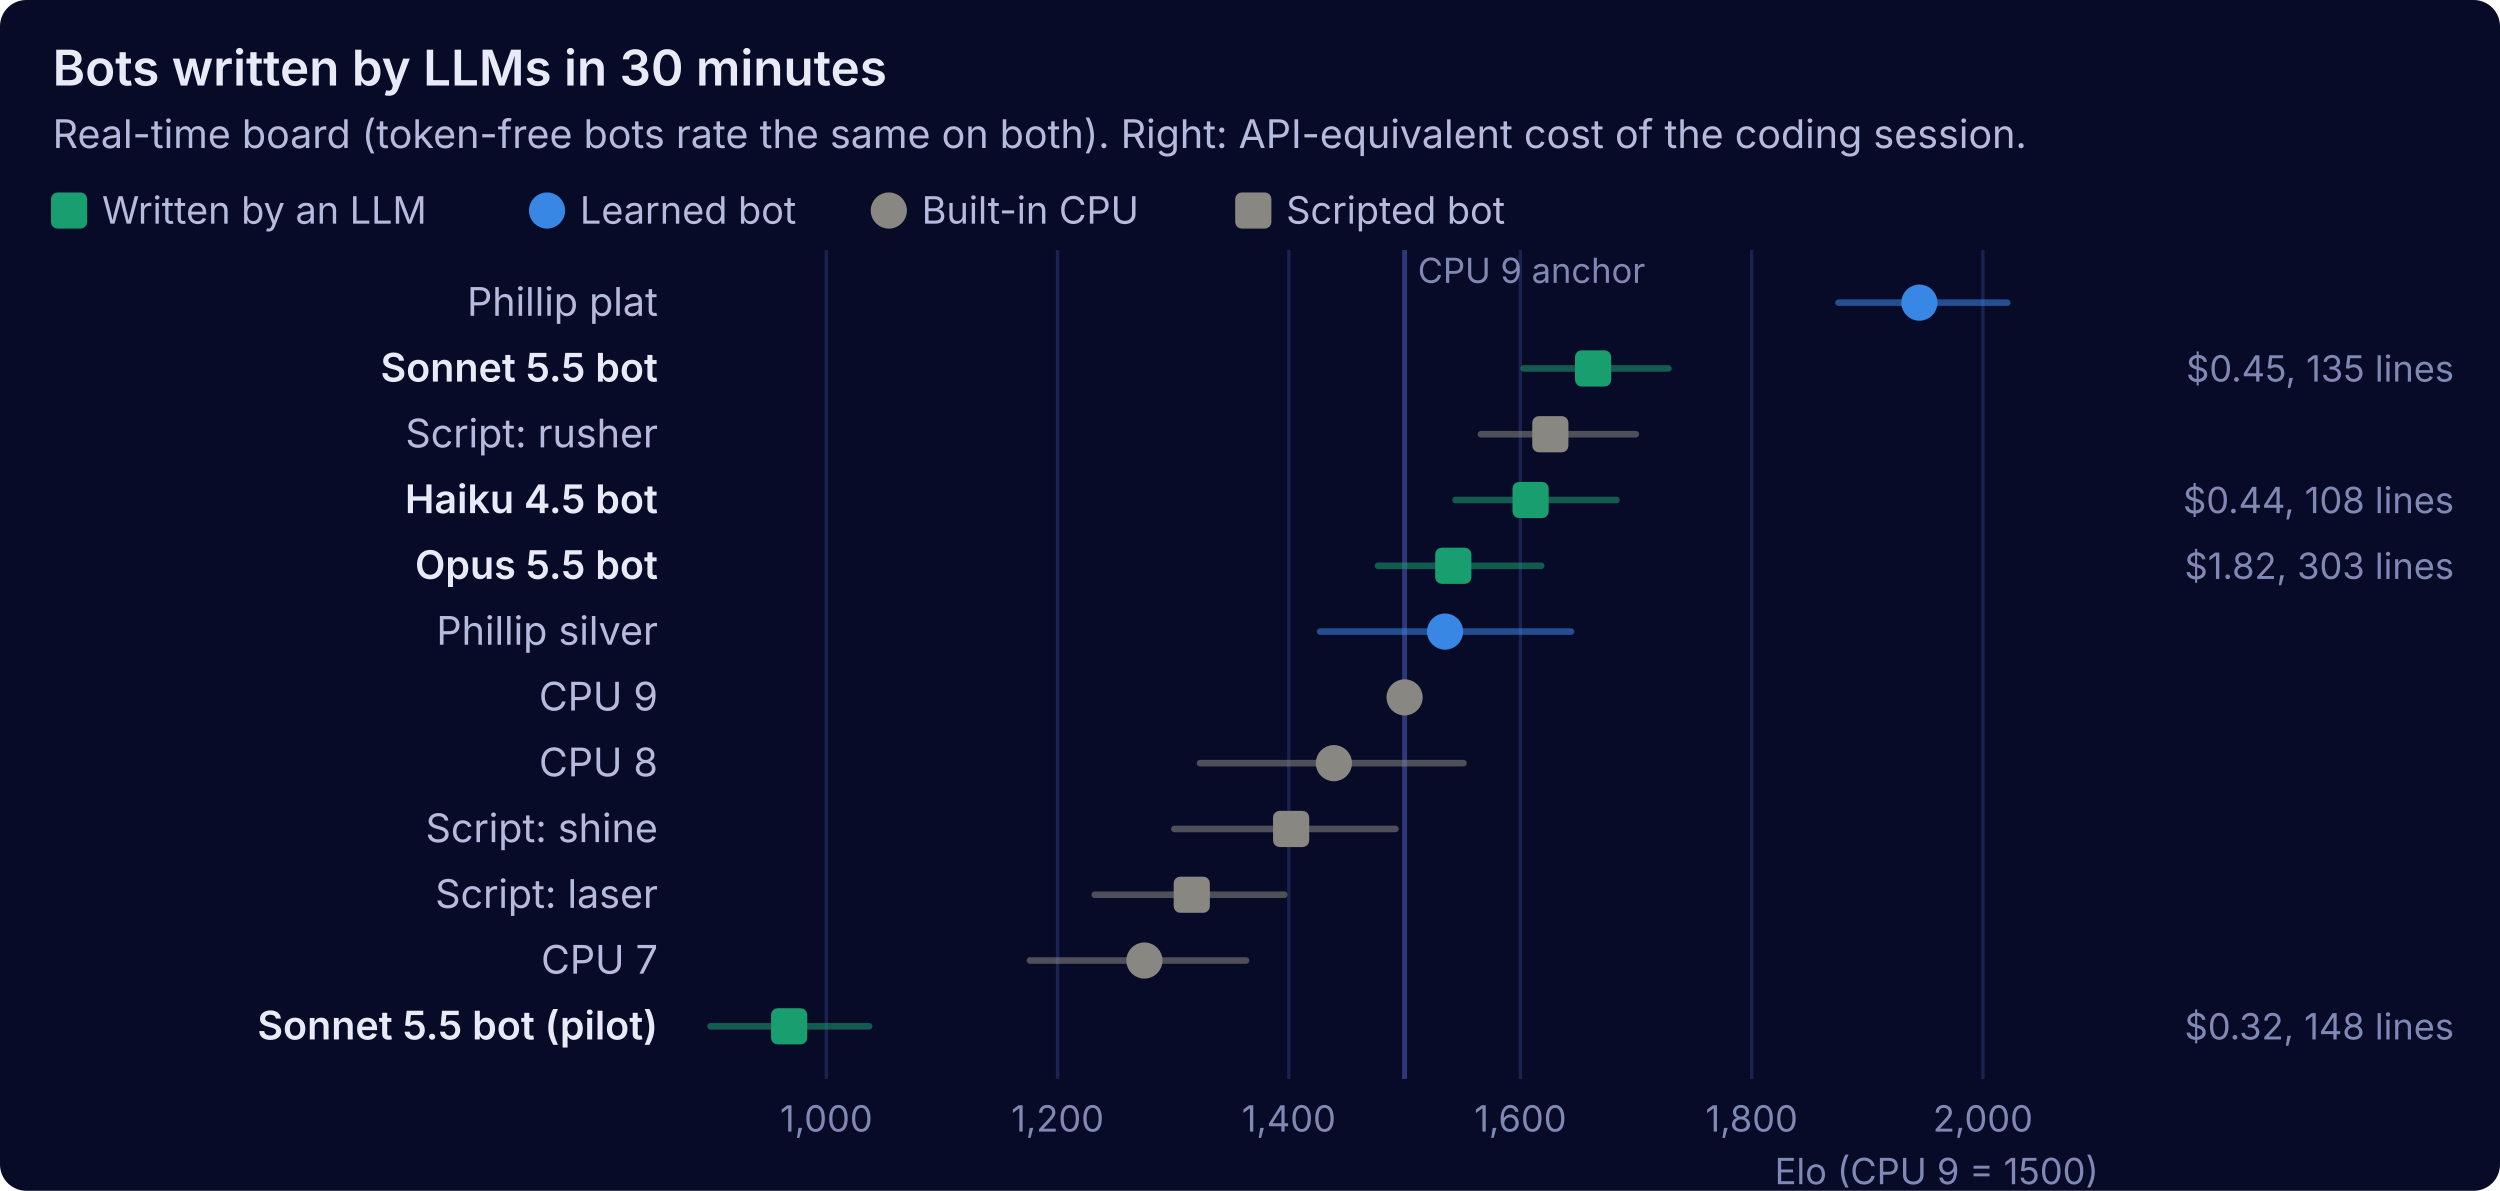
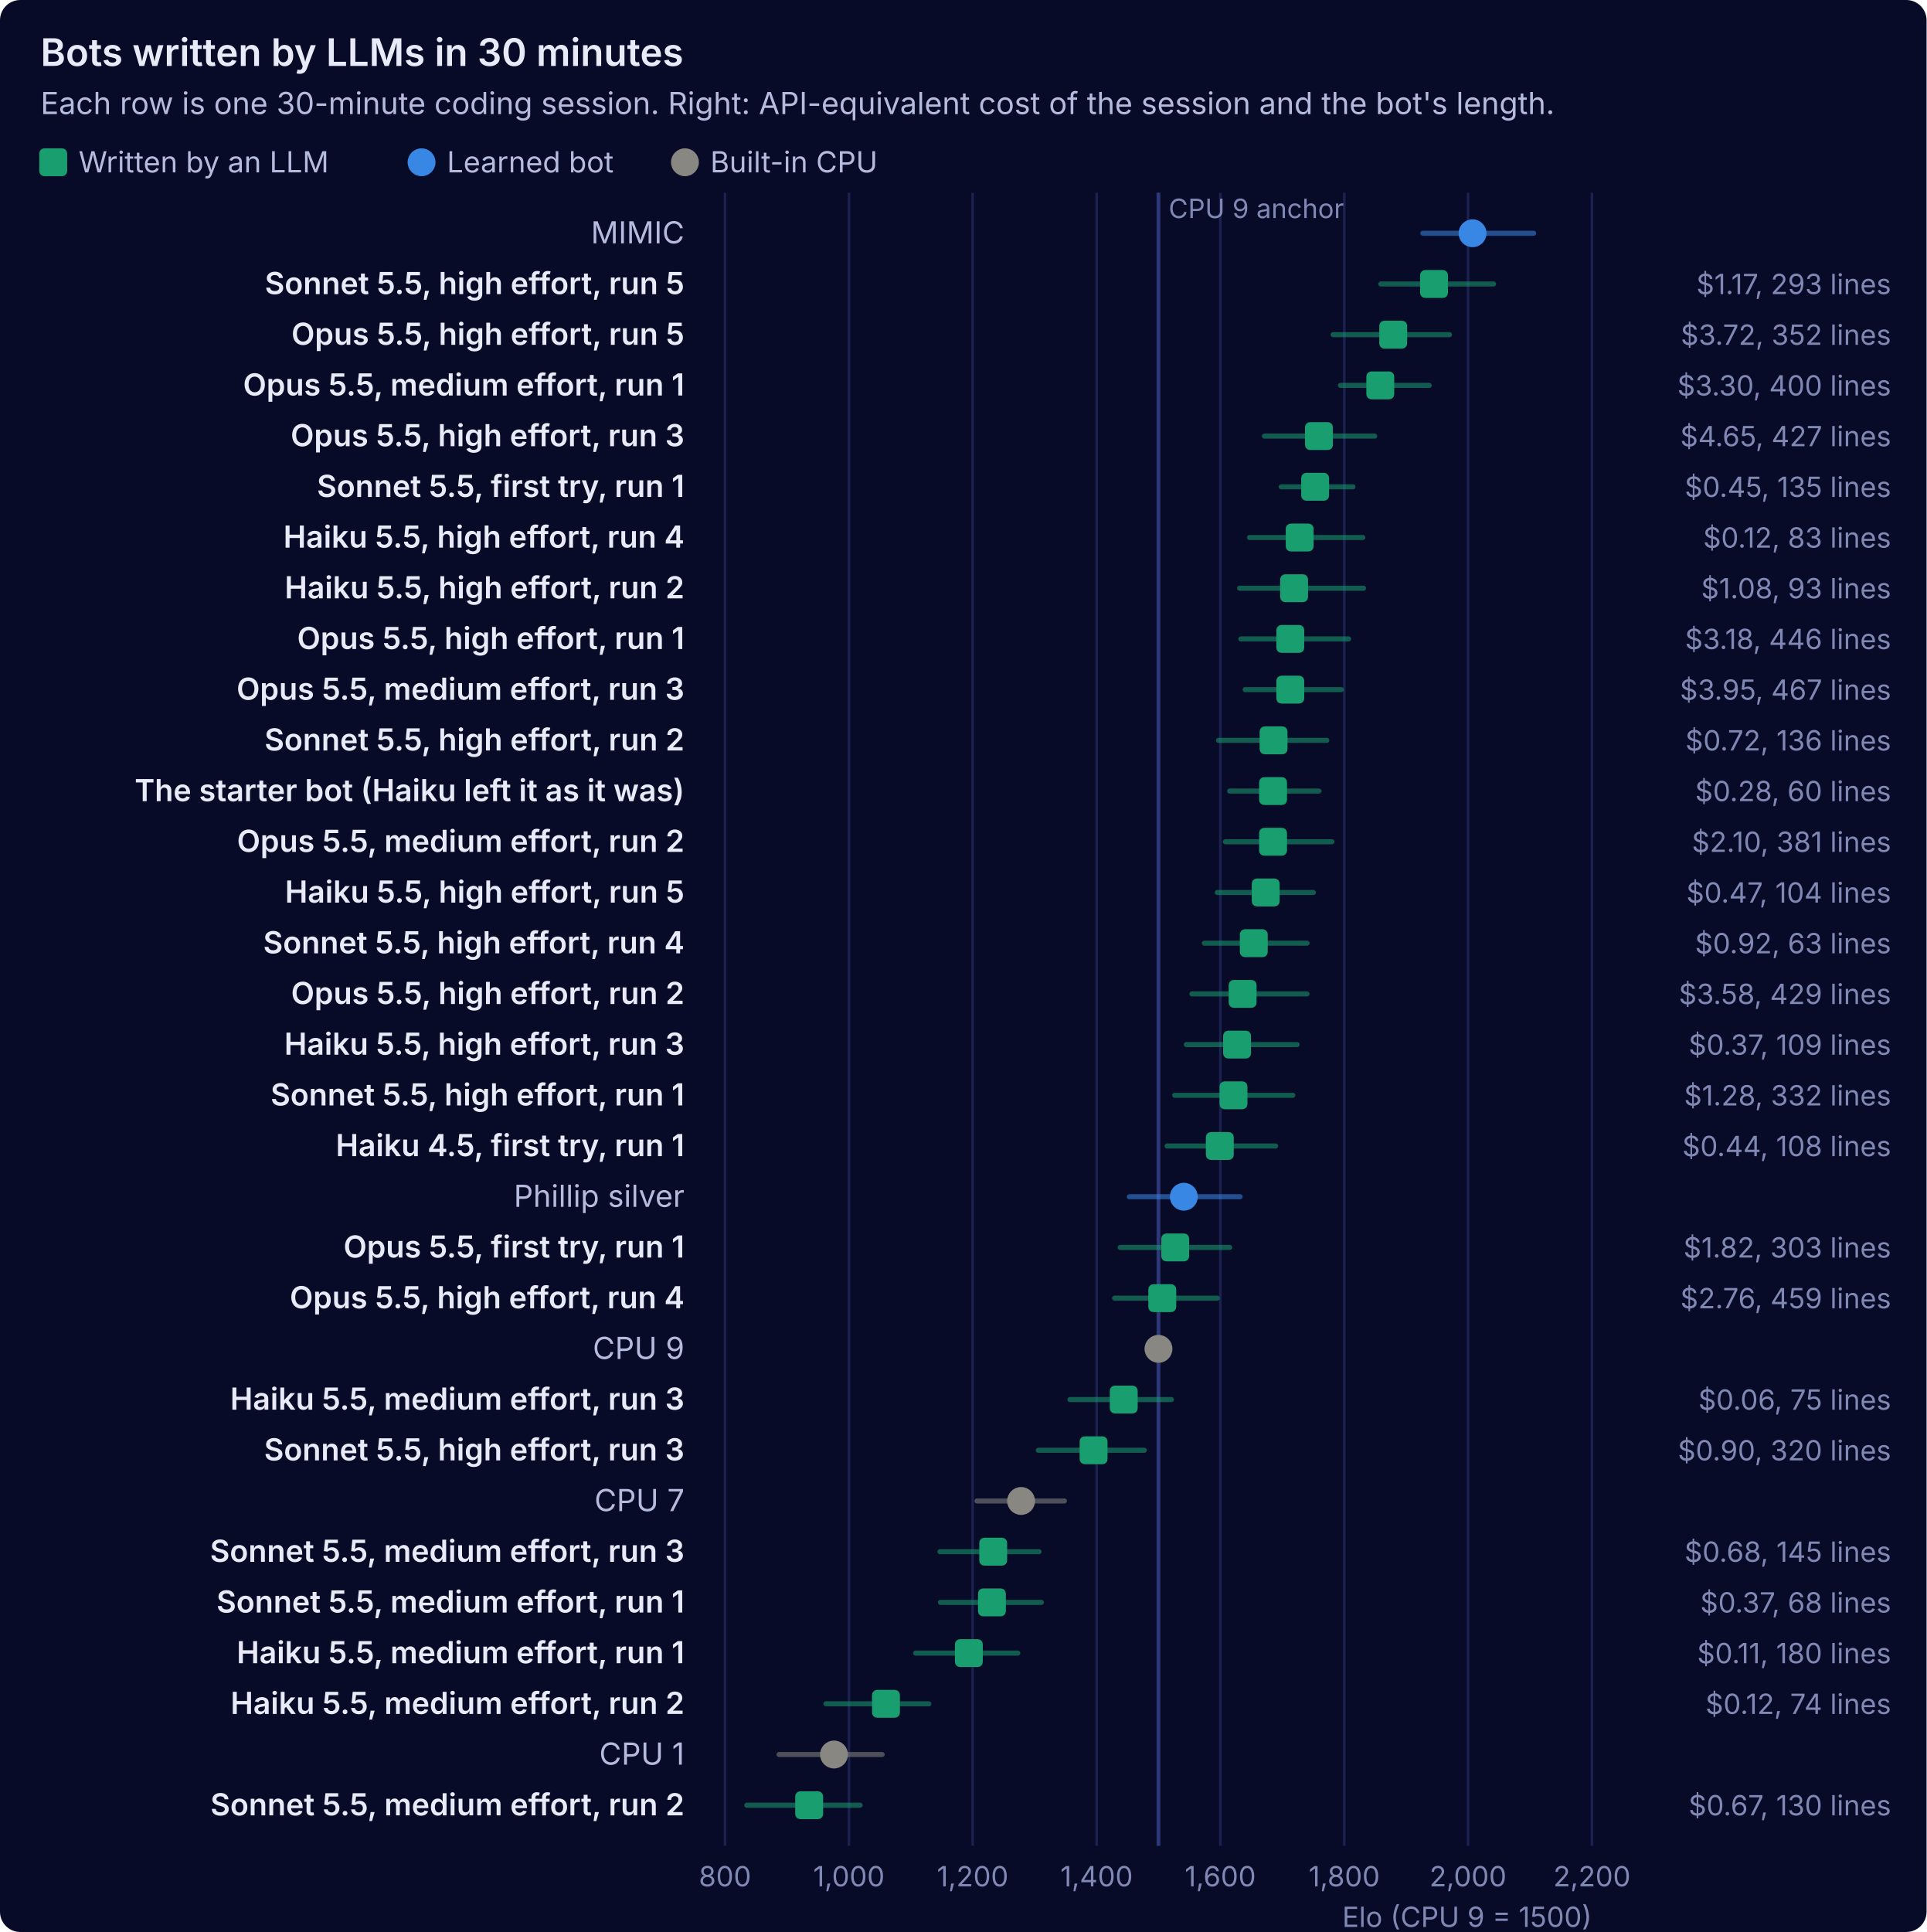
- <svg xmlns="http://www.w3.org/2000/svg" viewBox="0 0 760 362" width="760" height="362" role="img" aria-label="Bots written by LLMs in 30 minutes">
+ <svg xmlns="http://www.w3.org/2000/svg" viewBox="0 0 760 762" width="760" height="762" role="img" aria-label="Bots written by LLMs in 30 minutes">
  <style>text{font-family:system-ui, -apple-system, "Segoe UI", sans-serif;font-variant-numeric:tabular-nums}.bg{fill:#080b28}.ring{stroke:#080b28}.t1{fill:#e8ebf7}.t2{fill:#b5bbdc}.tm{fill:#8088b4}.grid{stroke:#1b2250}.axis{stroke:#2e3878}.band{fill:#9198c0;fill-opacity:.12}.conn{stroke:#3a4590}.c-learned{fill:#3987e5;stroke:#3987e5}.c-coach{fill:#d95926;stroke:#d95926}.c-written{fill:#199e70;stroke:#199e70}.c-llm{fill:#c98500;stroke:#c98500}.c-jev{fill:#d55181;stroke:#d55181}.c-ref{fill:#898781;stroke:#898781}.ci{fill:none;stroke-width:2;stroke-linecap:round}.hollow{fill-opacity:0}</style>
-   <rect class="bg" x="0" y="0" width="760" height="362" rx="8" />
+   <rect class="bg" x="0" y="0" width="760" height="762" rx="8" />
  <text x="16.0" y="26.0" class="t1" font-size="15" text-anchor="start" font-weight="600">Bots written by LLMs in 30 minutes</text>
-   <text x="16.0" y="45.0" class="t2" font-size="12" text-anchor="start">Real-time board (token-free bots rate the same on both). Right: API-equivalent cost of the coding session.</text>
+   <text x="16.0" y="45.0" class="t2" font-size="12" text-anchor="start">Each row is one 30-minute coding session. Right: API-equivalent cost of the session and the bot's length.</text>
  <rect x="16.5" y="59.5" width="9.0" height="9.0" rx="1" class="c-written ring" stroke-width="2" />
  <text x="31.0" y="68.0" class="t2" font-size="11.5" text-anchor="start">Written by an LLM</text>
  <circle cx="166.3" cy="64.0" r="4.5" class="c-learned ring" stroke-width="2" />
  <text x="176.3" y="68.0" class="t2" font-size="11.5" text-anchor="start">Learned bot</text>
  <circle cx="270.2" cy="64.0" r="4.5" class="c-ref ring" stroke-width="2" />
  <text x="280.2" y="68.0" class="t2" font-size="11.5" text-anchor="start">Built-in CPU</text>
-   <rect x="376.5" y="59.5" width="9.0" height="9.0" rx="1" class="c-ref ring" stroke-width="2" />
-   <text x="391.0" y="68.0" class="t2" font-size="11.5" text-anchor="start">Scripted bot</text>
-   <line x1="251.2" x2="251.2" y1="76" y2="328" class="grid" stroke-width="1" />
-   <text x="251.2" y="344.0" class="tm" font-size="11" text-anchor="middle">1,000</text>
-   <line x1="321.5" x2="321.5" y1="76" y2="328" class="grid" stroke-width="1" />
-   <text x="321.5" y="344.0" class="tm" font-size="11" text-anchor="middle">1,200</text>
-   <line x1="391.8" x2="391.8" y1="76" y2="328" class="grid" stroke-width="1" />
-   <text x="391.8" y="344.0" class="tm" font-size="11" text-anchor="middle">1,400</text>
-   <line x1="462.2" x2="462.2" y1="76" y2="328" class="grid" stroke-width="1" />
-   <text x="462.2" y="344.0" class="tm" font-size="11" text-anchor="middle">1,600</text>
-   <line x1="532.5" x2="532.5" y1="76" y2="328" class="grid" stroke-width="1" />
-   <text x="532.5" y="344.0" class="tm" font-size="11" text-anchor="middle">1,800</text>
-   <line x1="602.8" x2="602.8" y1="76" y2="328" class="grid" stroke-width="1" />
-   <text x="602.8" y="344.0" class="tm" font-size="11" text-anchor="middle">2,000</text>
-   <text x="638.0" y="360.0" class="tm" font-size="11" text-anchor="end">Elo (CPU 9 = 1500)</text>
-   <line x1="427.0" x2="427.0" y1="76" y2="328" class="axis" stroke-width="1.5" />
-   <text x="431.0" y="86.0" class="tm" font-size="10.5" text-anchor="start">CPU 9 anchor</text>
-   <text x="200.0" y="96.0" class="t2" font-size="12" text-anchor="end">Phillip plat</text>
-   <line x1="558.9" x2="610.2" y1="92.0" y2="92.0" class="ci c-learned" stroke-opacity=".55" />
-   <circle cx="583.5" cy="92.0" r="4.5" class="c-learned ring" stroke-width="2" />
-   <text x="200.0" y="116.0" class="t1" font-size="12" text-anchor="end" font-weight="600">Sonnet 5.5 bot</text>
-   <line x1="463.2" x2="507.2" y1="112.0" y2="112.0" class="ci c-written" stroke-opacity=".55" />
-   <rect x="479.8" y="107.5" width="9.0" height="9.0" rx="1" class="c-written ring" stroke-width="2" />
-   <text x="746.0" y="116.0" class="tm" font-size="11" text-anchor="end">$0.45, 135 lines</text>
-   <text x="200.0" y="136.0" class="t2" font-size="12" text-anchor="end">Script: rusher</text>
-   <line x1="450.2" x2="497.3" y1="132.0" y2="132.0" class="ci c-ref" stroke-opacity=".55" />
-   <rect x="466.8" y="127.5" width="9.0" height="9.0" rx="1" class="c-ref ring" stroke-width="2" />
-   <text x="200.0" y="156.0" class="t1" font-size="12" text-anchor="end" font-weight="600">Haiku 4.5 bot</text>
-   <line x1="442.5" x2="491.4" y1="152.0" y2="152.0" class="ci c-written" stroke-opacity=".55" />
-   <rect x="460.8" y="147.5" width="9.0" height="9.0" rx="1" class="c-written ring" stroke-width="2" />
-   <text x="746.0" y="156.0" class="tm" font-size="11" text-anchor="end">$0.44, 108 lines</text>
-   <text x="200.0" y="176.0" class="t1" font-size="12" text-anchor="end" font-weight="600">Opus 5.5 bot</text>
-   <line x1="418.9" x2="468.5" y1="172.0" y2="172.0" class="ci c-written" stroke-opacity=".55" />
-   <rect x="437.3" y="167.5" width="9.0" height="9.0" rx="1" class="c-written ring" stroke-width="2" />
-   <text x="746.0" y="176.0" class="tm" font-size="11" text-anchor="end">$1.82, 303 lines</text>
-   <text x="200.0" y="196.0" class="t2" font-size="12" text-anchor="end">Phillip silver</text>
-   <line x1="401.3" x2="477.6" y1="192.0" y2="192.0" class="ci c-learned" stroke-opacity=".55" />
-   <circle cx="439.3" cy="192.0" r="4.5" class="c-learned ring" stroke-width="2" />
-   <text x="200.0" y="216.0" class="t2" font-size="12" text-anchor="end">CPU 9</text>
-   <line x1="427.0" x2="427.0" y1="212.0" y2="212.0" class="ci c-ref" stroke-opacity=".55" />
-   <circle cx="427.0" cy="212.0" r="4.5" class="c-ref ring" stroke-width="2" />
-   <text x="200.0" y="236.0" class="t2" font-size="12" text-anchor="end">CPU 8</text>
-   <line x1="364.8" x2="444.9" y1="232.0" y2="232.0" class="ci c-ref" stroke-opacity=".55" />
-   <circle cx="405.5" cy="232.0" r="4.5" class="c-ref ring" stroke-width="2" />
-   <text x="200.0" y="256.0" class="t2" font-size="12" text-anchor="end">Script: shine</text>
-   <line x1="357.0" x2="424.2" y1="252.0" y2="252.0" class="ci c-ref" stroke-opacity=".55" />
-   <rect x="388.0" y="247.5" width="9.0" height="9.0" rx="1" class="c-ref ring" stroke-width="2" />
-   <text x="200.0" y="276.0" class="t2" font-size="12" text-anchor="end">Script: laser</text>
-   <line x1="332.8" x2="390.4" y1="272.0" y2="272.0" class="ci c-ref" stroke-opacity=".55" />
-   <rect x="357.8" y="267.5" width="9.0" height="9.0" rx="1" class="c-ref ring" stroke-width="2" />
-   <text x="200.0" y="296.0" class="t2" font-size="12" text-anchor="end">CPU 7</text>
-   <line x1="313.1" x2="378.8" y1="292.0" y2="292.0" class="ci c-ref" stroke-opacity=".55" />
-   <circle cx="347.9" cy="292.0" r="4.5" class="c-ref ring" stroke-width="2" />
-   <text x="200.0" y="316.0" class="t1" font-size="12" text-anchor="end" font-weight="600">Sonnet 5.5 bot (pilot)</text>
-   <line x1="216.0" x2="264.2" y1="312.0" y2="312.0" class="ci c-written" stroke-opacity=".55" />
-   <rect x="235.4" y="307.5" width="9.0" height="9.0" rx="1" class="c-written ring" stroke-width="2" />
-   <text x="746.0" y="316.0" class="tm" font-size="11" text-anchor="end">$0.32, 148 lines</text>
+   <line x1="286.0" x2="286.0" y1="76" y2="728" class="grid" stroke-width="1" />
+   <text x="286.0" y="744.0" class="tm" font-size="11" text-anchor="middle">800</text>
+   <line x1="334.9" x2="334.9" y1="76" y2="728" class="grid" stroke-width="1" />
+   <text x="334.9" y="744.0" class="tm" font-size="11" text-anchor="middle">1,000</text>
+   <line x1="383.7" x2="383.7" y1="76" y2="728" class="grid" stroke-width="1" />
+   <text x="383.7" y="744.0" class="tm" font-size="11" text-anchor="middle">1,200</text>
+   <line x1="432.6" x2="432.6" y1="76" y2="728" class="grid" stroke-width="1" />
+   <text x="432.6" y="744.0" class="tm" font-size="11" text-anchor="middle">1,400</text>
+   <line x1="481.4" x2="481.4" y1="76" y2="728" class="grid" stroke-width="1" />
+   <text x="481.4" y="744.0" class="tm" font-size="11" text-anchor="middle">1,600</text>
+   <line x1="530.3" x2="530.3" y1="76" y2="728" class="grid" stroke-width="1" />
+   <text x="530.3" y="744.0" class="tm" font-size="11" text-anchor="middle">1,800</text>
+   <line x1="579.1" x2="579.1" y1="76" y2="728" class="grid" stroke-width="1" />
+   <text x="579.1" y="744.0" class="tm" font-size="11" text-anchor="middle">2,000</text>
+   <line x1="628.0" x2="628.0" y1="76" y2="728" class="grid" stroke-width="1" />
+   <text x="628.0" y="744.0" class="tm" font-size="11" text-anchor="middle">2,200</text>
+   <text x="628.0" y="760.0" class="tm" font-size="11" text-anchor="end">Elo (CPU 9 = 1500)</text>
+   <line x1="457.0" x2="457.0" y1="76" y2="728" class="axis" stroke-width="1.5" />
+   <text x="461.0" y="86.0" class="tm" font-size="10.5" text-anchor="start">CPU 9 anchor</text>
+   <text x="270.0" y="96.0" class="t2" font-size="12" text-anchor="end">MIMIC</text>
+   <line x1="561.3" x2="605.0" y1="92.0" y2="92.0" class="ci c-learned" stroke-opacity=".55" />
+   <circle cx="580.9" cy="92.0" r="4.5" class="c-learned ring" stroke-width="2" />
+   <text x="270.0" y="116.0" class="t1" font-size="12" text-anchor="end" font-weight="600">Sonnet 5.5, high effort, run 5</text>
+   <line x1="544.7" x2="589.2" y1="112.0" y2="112.0" class="ci c-written" stroke-opacity=".55" />
+   <rect x="561.2" y="107.5" width="9.0" height="9.0" rx="1" class="c-written ring" stroke-width="2" />
+   <text x="746.0" y="116.0" class="tm" font-size="11" text-anchor="end">$1.17, 293 lines</text>
+   <text x="270.0" y="136.0" class="t1" font-size="12" text-anchor="end" font-weight="600">Opus 5.5, high effort, run 5</text>
+   <line x1="525.9" x2="571.8" y1="132.0" y2="132.0" class="ci c-written" stroke-opacity=".55" />
+   <rect x="545.1" y="127.5" width="9.0" height="9.0" rx="1" class="c-written ring" stroke-width="2" />
+   <text x="746.0" y="136.0" class="tm" font-size="11" text-anchor="end">$3.72, 352 lines</text>
+   <text x="270.0" y="156.0" class="t1" font-size="12" text-anchor="end" font-weight="600">Opus 5.5, medium effort, run 1</text>
+   <line x1="528.8" x2="563.8" y1="152.0" y2="152.0" class="ci c-written" stroke-opacity=".55" />
+   <rect x="540.0" y="147.5" width="9.0" height="9.0" rx="1" class="c-written ring" stroke-width="2" />
+   <text x="746.0" y="156.0" class="tm" font-size="11" text-anchor="end">$3.30, 400 lines</text>
+   <text x="270.0" y="176.0" class="t1" font-size="12" text-anchor="end" font-weight="600">Opus 5.5, high effort, run 3</text>
+   <line x1="498.8" x2="542.3" y1="172.0" y2="172.0" class="ci c-written" stroke-opacity=".55" />
+   <rect x="515.8" y="167.5" width="9.0" height="9.0" rx="1" class="c-written ring" stroke-width="2" />
+   <text x="746.0" y="176.0" class="tm" font-size="11" text-anchor="end">$4.65, 427 lines</text>
+   <text x="270.0" y="196.0" class="t1" font-size="12" text-anchor="end" font-weight="600">Sonnet 5.5, first try, run 1</text>
+   <line x1="505.4" x2="533.7" y1="192.0" y2="192.0" class="ci c-written" stroke-opacity=".55" />
+   <rect x="514.3" y="187.5" width="9.0" height="9.0" rx="1" class="c-written ring" stroke-width="2" />
+   <text x="746.0" y="196.0" class="tm" font-size="11" text-anchor="end">$0.45, 135 lines</text>
+   <text x="270.0" y="216.0" class="t1" font-size="12" text-anchor="end" font-weight="600">Haiku 5.5, high effort, run 4</text>
+   <line x1="492.9" x2="537.6" y1="212.0" y2="212.0" class="ci c-written" stroke-opacity=".55" />
+   <rect x="508.2" y="207.5" width="9.0" height="9.0" rx="1" class="c-written ring" stroke-width="2" />
+   <text x="746.0" y="216.0" class="tm" font-size="11" text-anchor="end">$0.12, 83 lines</text>
+   <text x="270.0" y="236.0" class="t1" font-size="12" text-anchor="end" font-weight="600">Haiku 5.5, high effort, run 2</text>
+   <line x1="489.0" x2="537.9" y1="232.0" y2="232.0" class="ci c-written" stroke-opacity=".55" />
+   <rect x="506.0" y="227.5" width="9.0" height="9.0" rx="1" class="c-written ring" stroke-width="2" />
+   <text x="746.0" y="236.0" class="tm" font-size="11" text-anchor="end">$1.08, 93 lines</text>
+   <text x="270.0" y="256.0" class="t1" font-size="12" text-anchor="end" font-weight="600">Opus 5.5, high effort, run 1</text>
+   <line x1="489.5" x2="532.0" y1="252.0" y2="252.0" class="ci c-written" stroke-opacity=".55" />
+   <rect x="504.5" y="247.5" width="9.0" height="9.0" rx="1" class="c-written ring" stroke-width="2" />
+   <text x="746.0" y="256.0" class="tm" font-size="11" text-anchor="end">$3.18, 446 lines</text>
+   <text x="270.0" y="276.0" class="t1" font-size="12" text-anchor="end" font-weight="600">Opus 5.5, medium effort, run 3</text>
+   <line x1="491.2" x2="529.1" y1="272.0" y2="272.0" class="ci c-written" stroke-opacity=".55" />
+   <rect x="504.5" y="267.5" width="9.0" height="9.0" rx="1" class="c-written ring" stroke-width="2" />
+   <text x="746.0" y="276.0" class="tm" font-size="11" text-anchor="end">$3.95, 467 lines</text>
+   <text x="270.0" y="296.0" class="t1" font-size="12" text-anchor="end" font-weight="600">Sonnet 5.5, high effort, run 2</text>
+   <line x1="480.7" x2="523.4" y1="292.0" y2="292.0" class="ci c-written" stroke-opacity=".55" />
+   <rect x="497.9" y="287.5" width="9.0" height="9.0" rx="1" class="c-written ring" stroke-width="2" />
+   <text x="746.0" y="296.0" class="tm" font-size="11" text-anchor="end">$0.72, 136 lines</text>
+   <text x="270.0" y="316.0" class="t1" font-size="12" text-anchor="end" font-weight="600">The starter bot (Haiku left it as it was)</text>
+   <line x1="485.1" x2="520.3" y1="312.0" y2="312.0" class="ci c-written" stroke-opacity=".55" />
+   <rect x="497.7" y="307.5" width="9.0" height="9.0" rx="1" class="c-written ring" stroke-width="2" />
+   <text x="746.0" y="316.0" class="tm" font-size="11" text-anchor="end">$0.28, 60 lines</text>
+   <text x="270.0" y="336.0" class="t1" font-size="12" text-anchor="end" font-weight="600">Opus 5.5, medium effort, run 2</text>
+   <line x1="483.4" x2="525.4" y1="332.0" y2="332.0" class="ci c-written" stroke-opacity=".55" />
+   <rect x="497.7" y="327.5" width="9.0" height="9.0" rx="1" class="c-written ring" stroke-width="2" />
+   <text x="746.0" y="336.0" class="tm" font-size="11" text-anchor="end">$2.10, 381 lines</text>
+   <text x="270.0" y="356.0" class="t1" font-size="12" text-anchor="end" font-weight="600">Haiku 5.5, high effort, run 5</text>
+   <line x1="480.2" x2="518.1" y1="352.0" y2="352.0" class="ci c-written" stroke-opacity=".55" />
+   <rect x="494.8" y="347.5" width="9.0" height="9.0" rx="1" class="c-written ring" stroke-width="2" />
+   <text x="746.0" y="356.0" class="tm" font-size="11" text-anchor="end">$0.47, 104 lines</text>
+   <text x="270.0" y="376.0" class="t1" font-size="12" text-anchor="end" font-weight="600">Sonnet 5.5, high effort, run 4</text>
+   <line x1="475.1" x2="515.6" y1="372.0" y2="372.0" class="ci c-written" stroke-opacity=".55" />
+   <rect x="490.1" y="367.5" width="9.0" height="9.0" rx="1" class="c-written ring" stroke-width="2" />
+   <text x="746.0" y="376.0" class="tm" font-size="11" text-anchor="end">$0.92, 63 lines</text>
+   <text x="270.0" y="396.0" class="t1" font-size="12" text-anchor="end" font-weight="600">Opus 5.5, high effort, run 2</text>
+   <line x1="470.2" x2="515.6" y1="392.0" y2="392.0" class="ci c-written" stroke-opacity=".55" />
+   <rect x="485.7" y="387.5" width="9.0" height="9.0" rx="1" class="c-written ring" stroke-width="2" />
+   <text x="746.0" y="396.0" class="tm" font-size="11" text-anchor="end">$3.58, 429 lines</text>
+   <text x="270.0" y="416.0" class="t1" font-size="12" text-anchor="end" font-weight="600">Haiku 5.5, high effort, run 3</text>
+   <line x1="468.0" x2="511.7" y1="412.0" y2="412.0" class="ci c-written" stroke-opacity=".55" />
+   <rect x="483.5" y="407.5" width="9.0" height="9.0" rx="1" class="c-written ring" stroke-width="2" />
+   <text x="746.0" y="416.0" class="tm" font-size="11" text-anchor="end">$0.37, 109 lines</text>
+   <text x="270.0" y="436.0" class="t1" font-size="12" text-anchor="end" font-weight="600">Sonnet 5.5, high effort, run 1</text>
+   <line x1="463.4" x2="510.0" y1="432.0" y2="432.0" class="ci c-written" stroke-opacity=".55" />
+   <rect x="482.1" y="427.5" width="9.0" height="9.0" rx="1" class="c-written ring" stroke-width="2" />
+   <text x="746.0" y="436.0" class="tm" font-size="11" text-anchor="end">$1.28, 332 lines</text>
+   <text x="270.0" y="456.0" class="t1" font-size="12" text-anchor="end" font-weight="600">Haiku 4.5, first try, run 1</text>
+   <line x1="460.4" x2="503.2" y1="452.0" y2="452.0" class="ci c-written" stroke-opacity=".55" />
+   <rect x="476.7" y="447.5" width="9.0" height="9.0" rx="1" class="c-written ring" stroke-width="2" />
+   <text x="746.0" y="456.0" class="tm" font-size="11" text-anchor="end">$0.44, 108 lines</text>
+   <text x="270.0" y="476.0" class="t2" font-size="12" text-anchor="end">Phillip silver</text>
+   <line x1="445.5" x2="489.2" y1="472.0" y2="472.0" class="ci c-learned" stroke-opacity=".55" />
+   <circle cx="467.0" cy="472.0" r="4.5" class="c-learned ring" stroke-width="2" />
+   <text x="270.0" y="496.0" class="t1" font-size="12" text-anchor="end" font-weight="600">Opus 5.5, first try, run 1</text>
+   <line x1="441.9" x2="485.1" y1="492.0" y2="492.0" class="ci c-written" stroke-opacity=".55" />
+   <rect x="459.1" y="487.5" width="9.0" height="9.0" rx="1" class="c-written ring" stroke-width="2" />
+   <text x="746.0" y="496.0" class="tm" font-size="11" text-anchor="end">$1.82, 303 lines</text>
+   <text x="270.0" y="516.0" class="t1" font-size="12" text-anchor="end" font-weight="600">Opus 5.5, high effort, run 4</text>
+   <line x1="439.7" x2="480.2" y1="512.0" y2="512.0" class="ci c-written" stroke-opacity=".55" />
+   <rect x="454.0" y="507.5" width="9.0" height="9.0" rx="1" class="c-written ring" stroke-width="2" />
+   <text x="746.0" y="516.0" class="tm" font-size="11" text-anchor="end">$2.76, 459 lines</text>
+   <text x="270.0" y="536.0" class="t2" font-size="12" text-anchor="end">CPU 9</text>
+   <line x1="457.0" x2="457.0" y1="532.0" y2="532.0" class="ci c-ref" stroke-opacity=".55" />
+   <circle cx="457.0" cy="532.0" r="4.5" class="c-ref ring" stroke-width="2" />
+   <text x="270.0" y="556.0" class="t1" font-size="12" text-anchor="end" font-weight="600">Haiku 5.5, medium effort, run 3</text>
+   <line x1="422.1" x2="462.1" y1="552.0" y2="552.0" class="ci c-written" stroke-opacity=".55" />
+   <rect x="438.8" y="547.5" width="9.0" height="9.0" rx="1" class="c-written ring" stroke-width="2" />
+   <text x="746.0" y="556.0" class="tm" font-size="11" text-anchor="end">$0.06, 75 lines</text>
+   <text x="270.0" y="576.0" class="t1" font-size="12" text-anchor="end" font-weight="600">Sonnet 5.5, high effort, run 3</text>
+   <line x1="409.6" x2="451.4" y1="572.0" y2="572.0" class="ci c-written" stroke-opacity=".55" />
+   <rect x="426.9" y="567.5" width="9.0" height="9.0" rx="1" class="c-written ring" stroke-width="2" />
+   <text x="746.0" y="576.0" class="tm" font-size="11" text-anchor="end">$0.90, 320 lines</text>
+   <text x="270.0" y="596.0" class="t2" font-size="12" text-anchor="end">CPU 7</text>
+   <line x1="385.4" x2="419.9" y1="592.0" y2="592.0" class="ci c-ref" stroke-opacity=".55" />
+   <circle cx="402.8" cy="592.0" r="4.5" class="c-ref ring" stroke-width="2" />
+   <text x="270.0" y="616.0" class="t1" font-size="12" text-anchor="end" font-weight="600">Sonnet 5.5, medium effort, run 3</text>
+   <line x1="370.8" x2="409.9" y1="612.0" y2="612.0" class="ci c-written" stroke-opacity=".55" />
+   <rect x="387.3" y="607.5" width="9.0" height="9.0" rx="1" class="c-written ring" stroke-width="2" />
+   <text x="746.0" y="616.0" class="tm" font-size="11" text-anchor="end">$0.68, 145 lines</text>
+   <text x="270.0" y="636.0" class="t1" font-size="12" text-anchor="end" font-weight="600">Sonnet 5.5, medium effort, run 1</text>
+   <line x1="371.0" x2="410.8" y1="632.0" y2="632.0" class="ci c-written" stroke-opacity=".55" />
+   <rect x="386.8" y="627.5" width="9.0" height="9.0" rx="1" class="c-written ring" stroke-width="2" />
+   <text x="746.0" y="636.0" class="tm" font-size="11" text-anchor="end">$0.37, 68 lines</text>
+   <text x="270.0" y="656.0" class="t1" font-size="12" text-anchor="end" font-weight="600">Haiku 5.5, medium effort, run 1</text>
+   <line x1="361.2" x2="401.5" y1="652.0" y2="652.0" class="ci c-written" stroke-opacity=".55" />
+   <rect x="377.7" y="647.5" width="9.0" height="9.0" rx="1" class="c-written ring" stroke-width="2" />
+   <text x="746.0" y="656.0" class="tm" font-size="11" text-anchor="end">$0.11, 180 lines</text>
+   <text x="270.0" y="676.0" class="t1" font-size="12" text-anchor="end" font-weight="600">Haiku 5.5, medium effort, run 2</text>
+   <line x1="325.8" x2="366.4" y1="672.0" y2="672.0" class="ci c-written" stroke-opacity=".55" />
+   <rect x="345.0" y="667.5" width="9.0" height="9.0" rx="1" class="c-written ring" stroke-width="2" />
+   <text x="746.0" y="676.0" class="tm" font-size="11" text-anchor="end">$0.12, 74 lines</text>
+   <text x="270.0" y="696.0" class="t2" font-size="12" text-anchor="end">CPU 1</text>
+   <line x1="307.3" x2="348.0" y1="692.0" y2="692.0" class="ci c-ref" stroke-opacity=".55" />
+   <circle cx="329.0" cy="692.0" r="4.5" class="c-ref ring" stroke-width="2" />
+   <text x="270.0" y="716.0" class="t1" font-size="12" text-anchor="end" font-weight="600">Sonnet 5.5, medium effort, run 2</text>
+   <line x1="294.6" x2="339.3" y1="712.0" y2="712.0" class="ci c-written" stroke-opacity=".55" />
+   <rect x="314.7" y="707.5" width="9.0" height="9.0" rx="1" class="c-written ring" stroke-width="2" />
+   <text x="746.0" y="716.0" class="tm" font-size="11" text-anchor="end">$0.67, 130 lines</text>
</svg>
